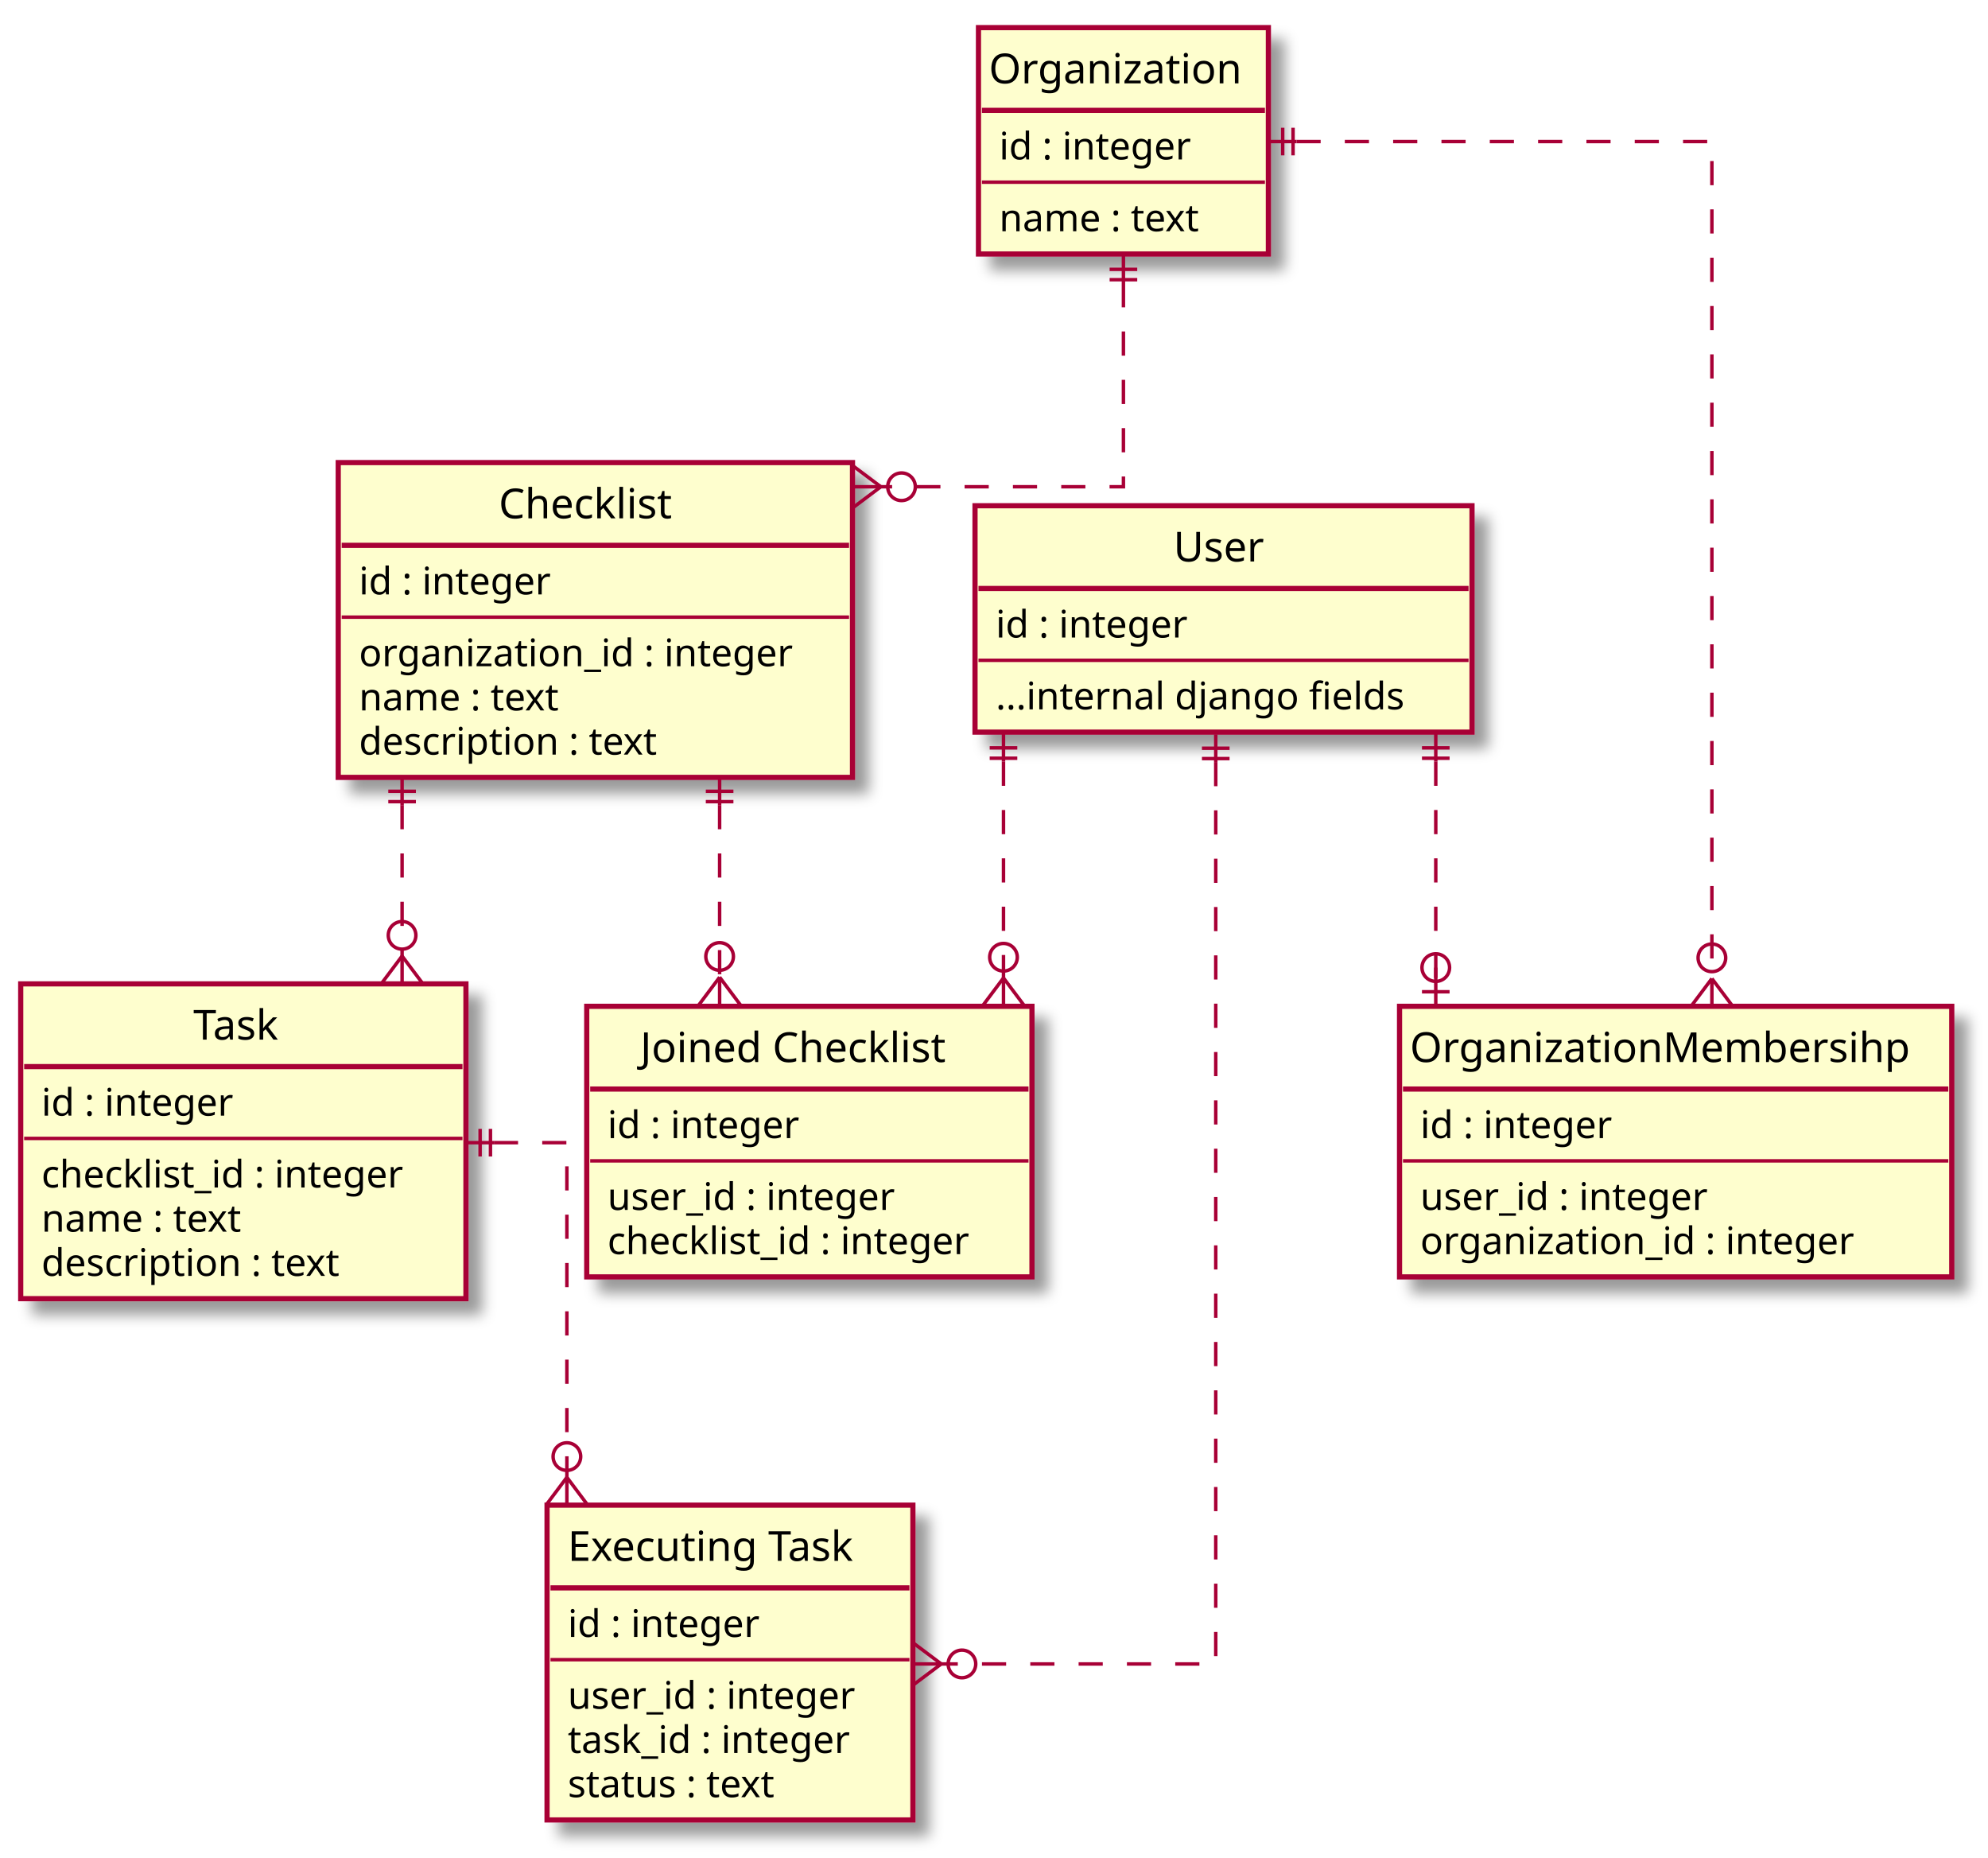
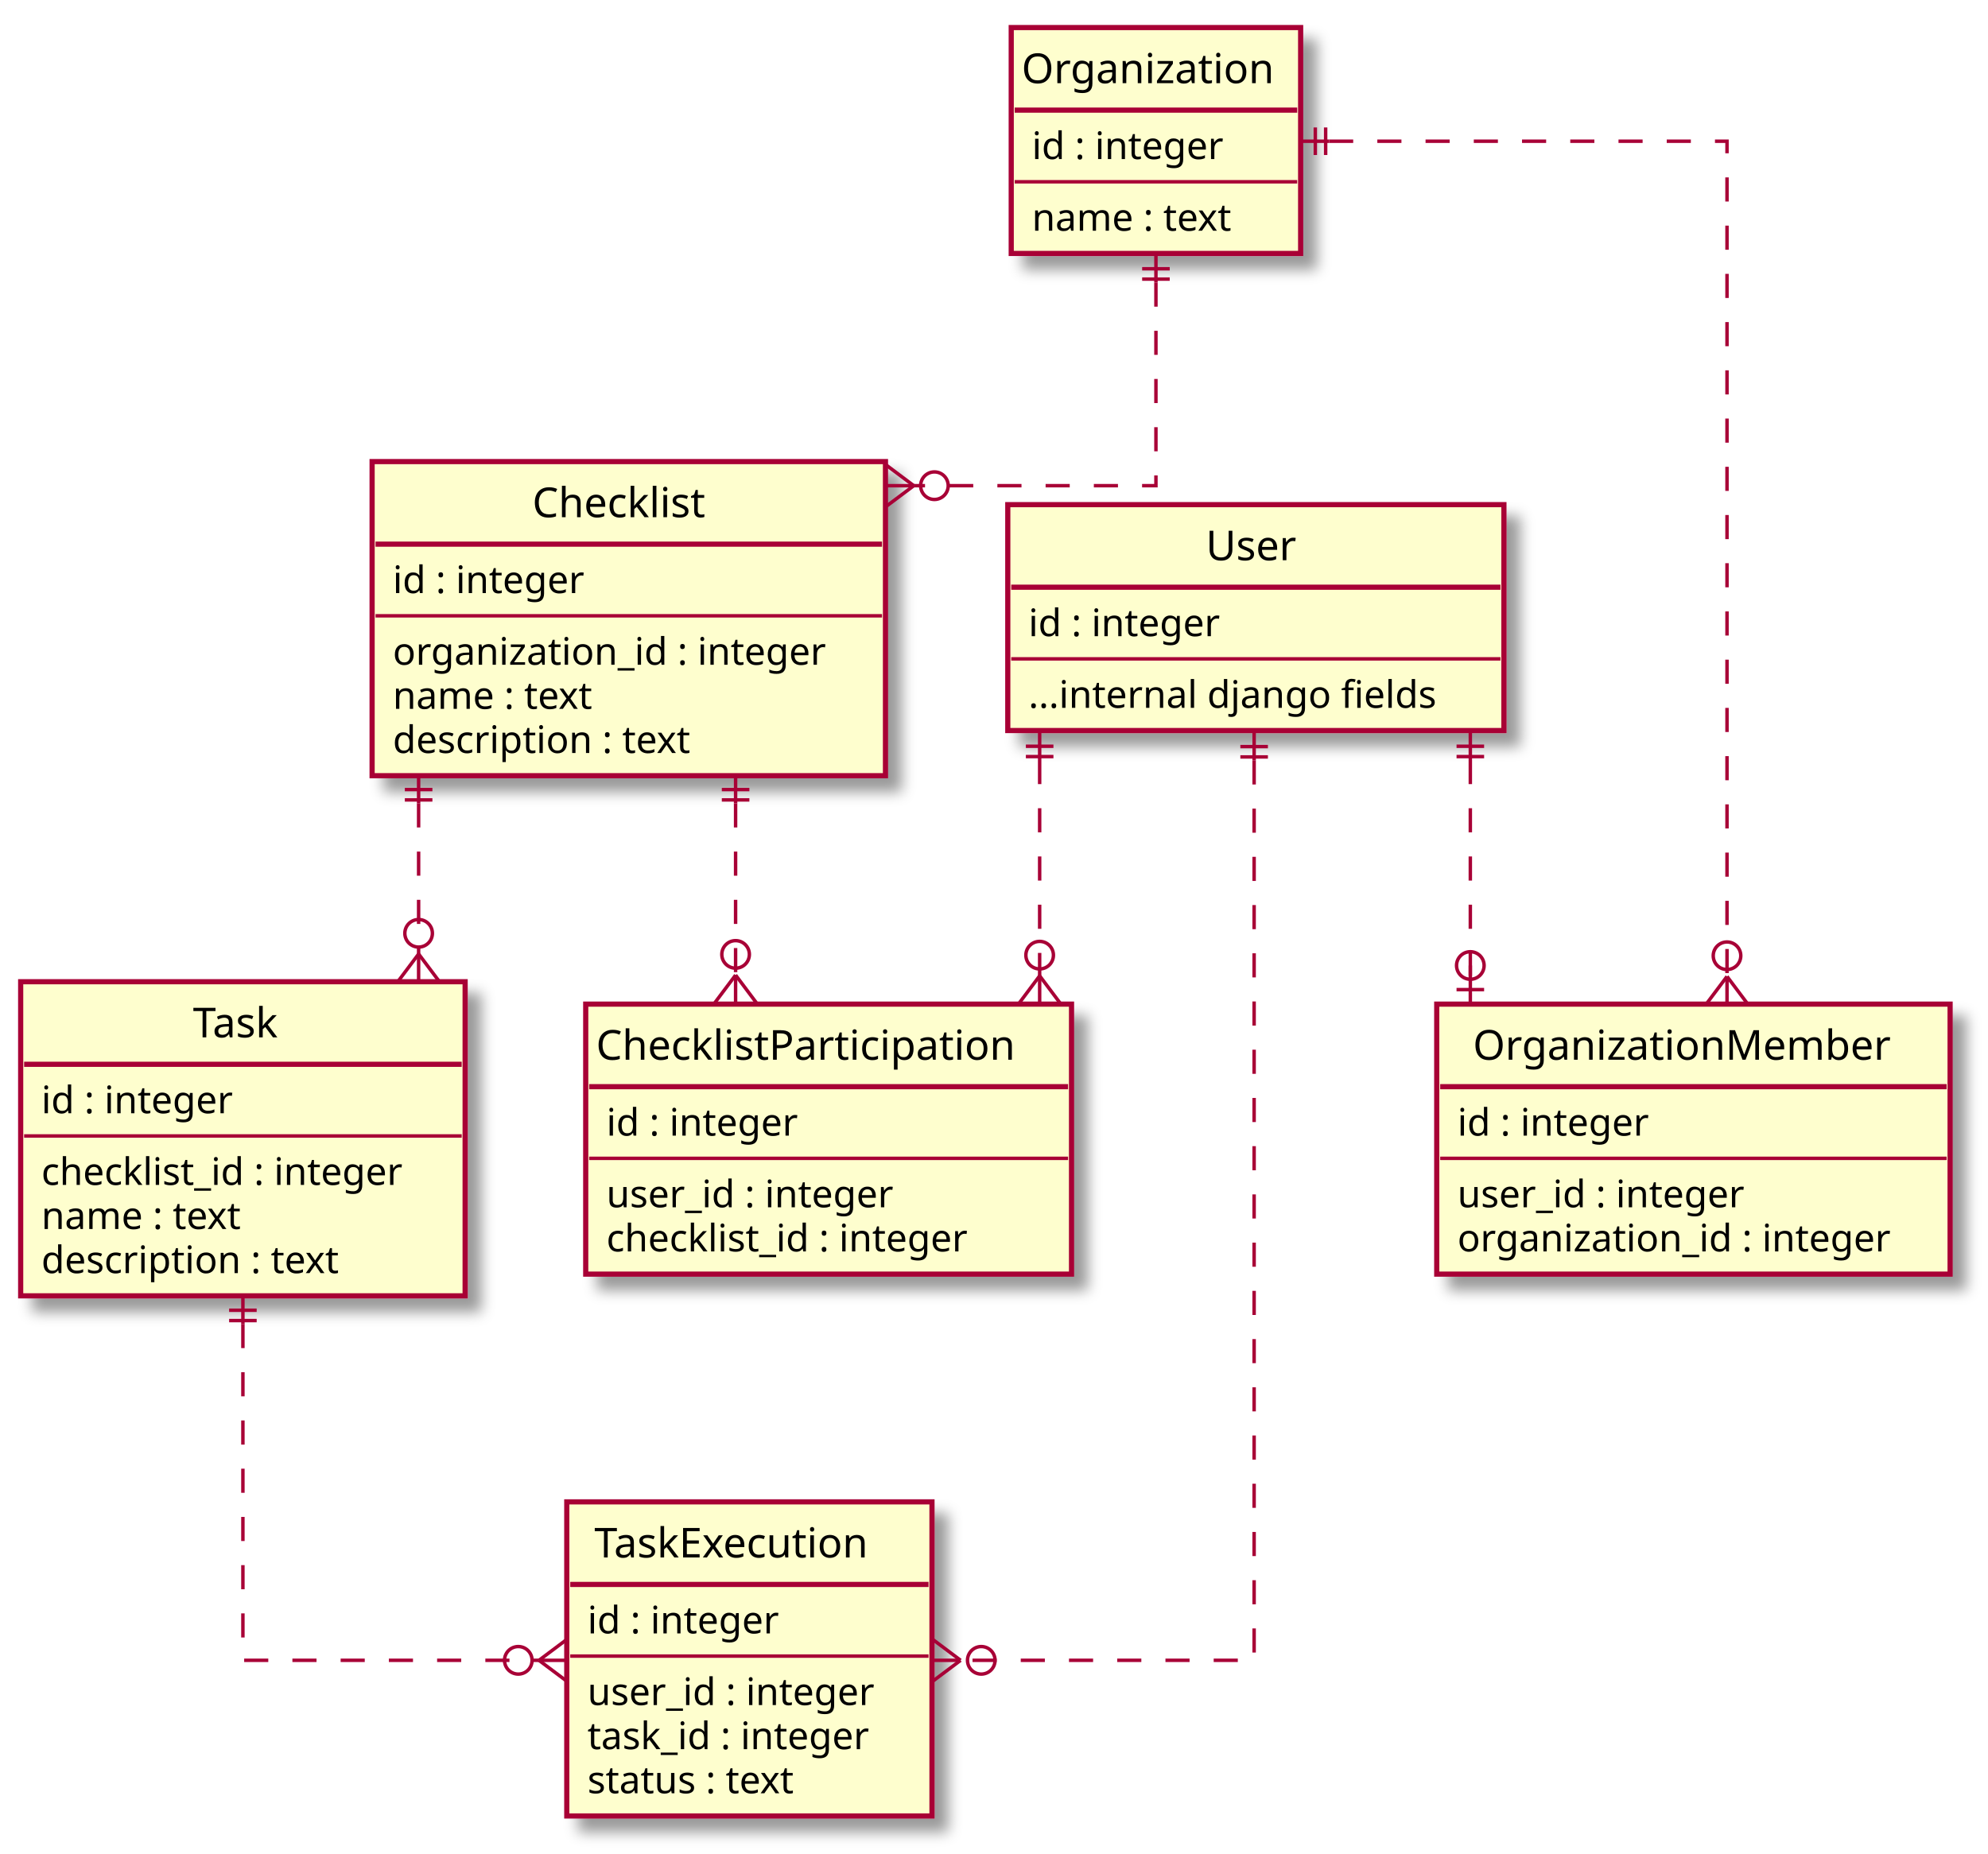
- <svg xmlns="http://www.w3.org/2000/svg" contentScriptType="application/ecmascript" contentStyleType="text/css" height="538px" preserveAspectRatio="none" style="width:576px;height:538px;" version="1.1" viewBox="0 0 576 538" width="576px" zoomAndPan="magnify">
+ <svg xmlns="http://www.w3.org/2000/svg" contentScriptType="application/ecmascript" contentStyleType="text/css" height="538px" preserveAspectRatio="none" style="width:577px;height:538px;" version="1.1" viewBox="0 0 577 538" width="577px" zoomAndPan="magnify">
  <defs>
-     <filter height="300%" id="f1ojxp4qmxaio" width="300%" x="-1" y="-1">
+     <filter height="300%" id="f18b49awgtvm8k" width="300%" x="-1" y="-1">
      <feGaussianBlur result="blurOut" stdDeviation="2.0" />
      <feColorMatrix in="blurOut" result="blurOut2" type="matrix" values="0 0 0 0 0 0 0 0 0 0 0 0 0 0 0 0 0 0 .4 0" />
      <feOffset dx="4.0" dy="4.0" in="blurOut2" result="blurOut3" />
      <feBlend in="SourceGraphic" in2="blurOut3" mode="normal" />
    </filter>
  </defs>
  <g>
-     <rect fill="#FEFECE" filter="url(#f1ojxp4qmxaio)" height="65.578" id="org" style="stroke: #A80036; stroke-width: 1.5;" width="84" x="283.5" y="8" />
-     <text fill="#000000" font-family="sans-serif" font-size="12" lengthAdjust="spacingAndGlyphs" textLength="78" x="286.5" y="24.139">Organization</text>
-     <line style="stroke: #A80036; stroke-width: 1.5;" x1="284.5" x2="366.5" y1="31.969" y2="31.969" />
-     <text fill="#000000" font-family="sans-serif" font-size="11" lengthAdjust="spacingAndGlyphs" textLength="62" x="289.5" y="46.179">id : integer</text>
-     <line style="stroke: #A80036; stroke-width: 1.0;" x1="284.5" x2="366.5" y1="52.773" y2="52.773" />
-     <text fill="#000000" font-family="sans-serif" font-size="11" lengthAdjust="spacingAndGlyphs" textLength="65" x="289.5" y="66.984">name : text</text>
-     <rect fill="#FEFECE" filter="url(#f1ojxp4qmxaio)" height="91.188" id="che" style="stroke: #A80036; stroke-width: 1.5;" width="149" x="98" y="134" />
-     <text fill="#000000" font-family="sans-serif" font-size="12" lengthAdjust="spacingAndGlyphs" textLength="56" x="144.5" y="150.139">Checklist</text>
-     <line style="stroke: #A80036; stroke-width: 1.5;" x1="99" x2="246" y1="157.969" y2="157.969" />
-     <text fill="#000000" font-family="sans-serif" font-size="11" lengthAdjust="spacingAndGlyphs" textLength="62" x="104" y="172.179">id : integer</text>
-     <line style="stroke: #A80036; stroke-width: 1.0;" x1="99" x2="246" y1="178.773" y2="178.773" />
-     <text fill="#000000" font-family="sans-serif" font-size="11" lengthAdjust="spacingAndGlyphs" textLength="137" x="104" y="192.984">organization_id : integer</text>
-     <text fill="#000000" font-family="sans-serif" font-size="11" lengthAdjust="spacingAndGlyphs" textLength="65" x="104" y="205.789">name : text</text>
-     <text fill="#000000" font-family="sans-serif" font-size="11" lengthAdjust="spacingAndGlyphs" textLength="96" x="104" y="218.593">description : text</text>
-     <rect fill="#FEFECE" filter="url(#f1ojxp4qmxaio)" height="91.188" id="tas" style="stroke: #A80036; stroke-width: 1.5;" width="129" x="6" y="285" />
+     <rect fill="#FEFECE" filter="url(#f18b49awgtvm8k)" height="65.578" id="org" style="stroke: #A80036; stroke-width: 1.5;" width="84" x="293.5" y="8" />
+     <text fill="#000000" font-family="sans-serif" font-size="12" lengthAdjust="spacingAndGlyphs" textLength="78" x="296.5" y="24.139">Organization</text>
+     <line style="stroke: #A80036; stroke-width: 1.5;" x1="294.5" x2="376.5" y1="31.969" y2="31.969" />
+     <text fill="#000000" font-family="sans-serif" font-size="11" lengthAdjust="spacingAndGlyphs" textLength="62" x="299.5" y="46.179">id : integer</text>
+     <line style="stroke: #A80036; stroke-width: 1.0;" x1="294.5" x2="376.5" y1="52.773" y2="52.773" />
+     <text fill="#000000" font-family="sans-serif" font-size="11" lengthAdjust="spacingAndGlyphs" textLength="65" x="299.5" y="66.984">name : text</text>
+     <rect fill="#FEFECE" filter="url(#f18b49awgtvm8k)" height="91.188" id="che" style="stroke: #A80036; stroke-width: 1.5;" width="149" x="108" y="134" />
+     <text fill="#000000" font-family="sans-serif" font-size="12" lengthAdjust="spacingAndGlyphs" textLength="56" x="154.5" y="150.139">Checklist</text>
+     <line style="stroke: #A80036; stroke-width: 1.5;" x1="109" x2="256" y1="157.969" y2="157.969" />
+     <text fill="#000000" font-family="sans-serif" font-size="11" lengthAdjust="spacingAndGlyphs" textLength="62" x="114" y="172.179">id : integer</text>
+     <line style="stroke: #A80036; stroke-width: 1.0;" x1="109" x2="256" y1="178.773" y2="178.773" />
+     <text fill="#000000" font-family="sans-serif" font-size="11" lengthAdjust="spacingAndGlyphs" textLength="137" x="114" y="192.984">organization_id : integer</text>
+     <text fill="#000000" font-family="sans-serif" font-size="11" lengthAdjust="spacingAndGlyphs" textLength="65" x="114" y="205.789">name : text</text>
+     <text fill="#000000" font-family="sans-serif" font-size="11" lengthAdjust="spacingAndGlyphs" textLength="96" x="114" y="218.593">description : text</text>
+     <rect fill="#FEFECE" filter="url(#f18b49awgtvm8k)" height="91.188" id="tas" style="stroke: #A80036; stroke-width: 1.5;" width="129" x="6" y="285" />
    <text fill="#000000" font-family="sans-serif" font-size="12" lengthAdjust="spacingAndGlyphs" textLength="29" x="56" y="301.139">Task</text>
    <line style="stroke: #A80036; stroke-width: 1.5;" x1="7" x2="134" y1="308.969" y2="308.969" />
    <text fill="#000000" font-family="sans-serif" font-size="11" lengthAdjust="spacingAndGlyphs" textLength="62" x="12" y="323.179">id : integer</text>
    <line style="stroke: #A80036; stroke-width: 1.0;" x1="7" x2="134" y1="329.773" y2="329.773" />
    <text fill="#000000" font-family="sans-serif" font-size="11" lengthAdjust="spacingAndGlyphs" textLength="117" x="12" y="343.984">checklist_id : integer</text>
    <text fill="#000000" font-family="sans-serif" font-size="11" lengthAdjust="spacingAndGlyphs" textLength="65" x="12" y="356.789">name : text</text>
    <text fill="#000000" font-family="sans-serif" font-size="11" lengthAdjust="spacingAndGlyphs" textLength="96" x="12" y="369.593">description : text</text>
-     <rect fill="#FEFECE" filter="url(#f1ojxp4qmxaio)" height="65.578" id="use" style="stroke: #A80036; stroke-width: 1.5;" width="144" x="282.5" y="146.5" />
-     <text fill="#000000" font-family="sans-serif" font-size="12" lengthAdjust="spacingAndGlyphs" textLength="29" x="340" y="162.639">User</text>
-     <line style="stroke: #A80036; stroke-width: 1.5;" x1="283.5" x2="425.5" y1="170.469" y2="170.469" />
-     <text fill="#000000" font-family="sans-serif" font-size="11" lengthAdjust="spacingAndGlyphs" textLength="62" x="288.5" y="184.679">id : integer</text>
-     <line style="stroke: #A80036; stroke-width: 1.0;" x1="283.5" x2="425.5" y1="191.273" y2="191.273" />
-     <text fill="#000000" font-family="sans-serif" font-size="11" lengthAdjust="spacingAndGlyphs" textLength="132" x="288.5" y="205.484">...internal django fields</text>
-     <rect fill="#FEFECE" filter="url(#f1ojxp4qmxaio)" height="78.383" id="mem" style="stroke: #A80036; stroke-width: 1.5;" width="160" x="405.5" y="291.5" />
-     <text fill="#000000" font-family="sans-serif" font-size="12" lengthAdjust="spacingAndGlyphs" textLength="154" x="408.5" y="307.639">OrganizationMembersihp</text>
-     <line style="stroke: #A80036; stroke-width: 1.5;" x1="406.5" x2="564.5" y1="315.469" y2="315.469" />
-     <text fill="#000000" font-family="sans-serif" font-size="11" lengthAdjust="spacingAndGlyphs" textLength="62" x="411.5" y="329.679">id : integer</text>
-     <line style="stroke: #A80036; stroke-width: 1.0;" x1="406.5" x2="564.5" y1="336.273" y2="336.273" />
-     <text fill="#000000" font-family="sans-serif" font-size="11" lengthAdjust="spacingAndGlyphs" textLength="94" x="411.5" y="350.484">user_id : integer</text>
-     <text fill="#000000" font-family="sans-serif" font-size="11" lengthAdjust="spacingAndGlyphs" textLength="137" x="411.5" y="363.289">organization_id : integer</text>
-     <rect fill="#FEFECE" filter="url(#f1ojxp4qmxaio)" height="78.383" id="e_c" style="stroke: #A80036; stroke-width: 1.5;" width="129" x="170" y="291.5" />
-     <text fill="#000000" font-family="sans-serif" font-size="12" lengthAdjust="spacingAndGlyphs" textLength="98" x="185.5" y="307.639">Joined Checklist</text>
-     <line style="stroke: #A80036; stroke-width: 1.5;" x1="171" x2="298" y1="315.469" y2="315.469" />
+     <rect fill="#FEFECE" filter="url(#f18b49awgtvm8k)" height="65.578" id="use" style="stroke: #A80036; stroke-width: 1.5;" width="144" x="292.5" y="146.5" />
+     <text fill="#000000" font-family="sans-serif" font-size="12" lengthAdjust="spacingAndGlyphs" textLength="29" x="350" y="162.639">User</text>
+     <line style="stroke: #A80036; stroke-width: 1.5;" x1="293.5" x2="435.5" y1="170.469" y2="170.469" />
+     <text fill="#000000" font-family="sans-serif" font-size="11" lengthAdjust="spacingAndGlyphs" textLength="62" x="298.5" y="184.679">id : integer</text>
+     <line style="stroke: #A80036; stroke-width: 1.0;" x1="293.5" x2="435.5" y1="191.273" y2="191.273" />
+     <text fill="#000000" font-family="sans-serif" font-size="11" lengthAdjust="spacingAndGlyphs" textLength="132" x="298.5" y="205.484">...internal django fields</text>
+     <rect fill="#FEFECE" filter="url(#f18b49awgtvm8k)" height="78.383" id="mem" style="stroke: #A80036; stroke-width: 1.5;" width="149" x="417" y="291.5" />
+     <text fill="#000000" font-family="sans-serif" font-size="12" lengthAdjust="spacingAndGlyphs" textLength="128" x="427.5" y="307.639">OrganizationMember</text>
+     <line style="stroke: #A80036; stroke-width: 1.5;" x1="418" x2="565" y1="315.469" y2="315.469" />
+     <text fill="#000000" font-family="sans-serif" font-size="11" lengthAdjust="spacingAndGlyphs" textLength="62" x="423" y="329.679">id : integer</text>
+     <line style="stroke: #A80036; stroke-width: 1.0;" x1="418" x2="565" y1="336.273" y2="336.273" />
+     <text fill="#000000" font-family="sans-serif" font-size="11" lengthAdjust="spacingAndGlyphs" textLength="94" x="423" y="350.484">user_id : integer</text>
+     <text fill="#000000" font-family="sans-serif" font-size="11" lengthAdjust="spacingAndGlyphs" textLength="137" x="423" y="363.289">organization_id : integer</text>
+     <rect fill="#FEFECE" filter="url(#f18b49awgtvm8k)" height="78.383" id="e_c" style="stroke: #A80036; stroke-width: 1.5;" width="141" x="170" y="291.5" />
+     <text fill="#000000" font-family="sans-serif" font-size="12" lengthAdjust="spacingAndGlyphs" textLength="135" x="173" y="307.639">ChecklistParticipation</text>
+     <line style="stroke: #A80036; stroke-width: 1.5;" x1="171" x2="310" y1="315.469" y2="315.469" />
    <text fill="#000000" font-family="sans-serif" font-size="11" lengthAdjust="spacingAndGlyphs" textLength="62" x="176" y="329.679">id : integer</text>
-     <line style="stroke: #A80036; stroke-width: 1.0;" x1="171" x2="298" y1="336.273" y2="336.273" />
+     <line style="stroke: #A80036; stroke-width: 1.0;" x1="171" x2="310" y1="336.273" y2="336.273" />
    <text fill="#000000" font-family="sans-serif" font-size="11" lengthAdjust="spacingAndGlyphs" textLength="94" x="176" y="350.484">user_id : integer</text>
    <text fill="#000000" font-family="sans-serif" font-size="11" lengthAdjust="spacingAndGlyphs" textLength="117" x="176" y="363.289">checklist_id : integer</text>
-     <rect fill="#FEFECE" filter="url(#f1ojxp4qmxaio)" height="91.188" id="e_t" style="stroke: #A80036; stroke-width: 1.5;" width="106" x="158.5" y="436" />
-     <text fill="#000000" font-family="sans-serif" font-size="12" lengthAdjust="spacingAndGlyphs" textLength="94" x="164.5" y="452.139">Executing Task</text>
-     <line style="stroke: #A80036; stroke-width: 1.5;" x1="159.5" x2="263.5" y1="459.969" y2="459.969" />
-     <text fill="#000000" font-family="sans-serif" font-size="11" lengthAdjust="spacingAndGlyphs" textLength="62" x="164.5" y="474.179">id : integer</text>
-     <line style="stroke: #A80036; stroke-width: 1.0;" x1="159.5" x2="263.5" y1="480.773" y2="480.773" />
-     <text fill="#000000" font-family="sans-serif" font-size="11" lengthAdjust="spacingAndGlyphs" textLength="94" x="164.5" y="494.984">user_id : integer</text>
-     <text fill="#000000" font-family="sans-serif" font-size="11" lengthAdjust="spacingAndGlyphs" textLength="92" x="164.5" y="507.789">task_id : integer</text>
-     <text fill="#000000" font-family="sans-serif" font-size="11" lengthAdjust="spacingAndGlyphs" textLength="69" x="164.5" y="520.593">status : text</text>
-     <path d="M325.5,82.021 C325.5,82.021 325.5,141 325.5,141 C325.5,141 255.207,141 255.207,141 " fill="none" id="org-che" style="stroke: #A80036; stroke-width: 1.0; stroke-dasharray: 7.0,7.0;" />
-     <line style="stroke: #A80036; stroke-width: 1.0;" x1="255.207" x2="247.207" y1="141" y2="147" />
-     <line style="stroke: #A80036; stroke-width: 1.0;" x1="255.207" x2="247.207" y1="141" y2="135" />
-     <line style="stroke: #A80036; stroke-width: 1.0;" x1="255.207" x2="247.207" y1="141" y2="141" />
-     <ellipse cx="261.207" cy="141" fill="none" rx="4" ry="4" style="stroke: #A80036; stroke-width: 1.0;" />
-     <line style="stroke: #A80036; stroke-width: 1.0;" x1="321.5" x2="329.5" y1="78.021" y2="78.021" />
-     <line style="stroke: #A80036; stroke-width: 1.0;" x1="321.5" x2="329.5" y1="81.021" y2="81.021" />
-     <line style="stroke: #A80036; stroke-width: 1.0;" x1="325.5" x2="325.5" y1="82.021" y2="74.021" />
-     <path d="M116.5,233.215 C116.5,233.215 116.5,276.941 116.5,276.941 " fill="none" id="che-tas" style="stroke: #A80036; stroke-width: 1.0; stroke-dasharray: 7.0,7.0;" />
-     <line style="stroke: #A80036; stroke-width: 1.0;" x1="116.5" x2="122.5" y1="276.941" y2="284.941" />
-     <line style="stroke: #A80036; stroke-width: 1.0;" x1="116.5" x2="110.5" y1="276.941" y2="284.941" />
-     <line style="stroke: #A80036; stroke-width: 1.0;" x1="116.5" x2="116.5" y1="276.941" y2="284.941" />
-     <ellipse cx="116.5" cy="270.941" fill="none" rx="4" ry="4" style="stroke: #A80036; stroke-width: 1.0;" />
-     <line style="stroke: #A80036; stroke-width: 1.0;" x1="112.5" x2="120.5" y1="229.215" y2="229.215" />
-     <line style="stroke: #A80036; stroke-width: 1.0;" x1="112.5" x2="120.5" y1="232.215" y2="232.215" />
-     <line style="stroke: #A80036; stroke-width: 1.0;" x1="116.5" x2="116.5" y1="233.215" y2="225.215" />
-     <path d="M416,220.638 C416,220.638 416,283.288 416,283.288 " fill="none" id="use-mem" style="stroke: #A80036; stroke-width: 1.0; stroke-dasharray: 7.0,7.0;" />
-     <line style="stroke: #A80036; stroke-width: 1.0;" x1="416" x2="416" y1="280.288" y2="291.288" />
-     <ellipse cx="416" cy="280.288" fill="none" rx="4" ry="4" style="stroke: #A80036; stroke-width: 1.0;" />
-     <line style="stroke: #A80036; stroke-width: 1.0;" x1="420" x2="412" y1="287.288" y2="287.288" />
-     <line style="stroke: #A80036; stroke-width: 1.0;" x1="412" x2="420" y1="216.638" y2="216.638" />
-     <line style="stroke: #A80036; stroke-width: 1.0;" x1="412" x2="420" y1="219.638" y2="219.638" />
-     <line style="stroke: #A80036; stroke-width: 1.0;" x1="416" x2="416" y1="220.638" y2="212.638" />
-     <path d="M375.646,41 C375.646,41 496,41 496,41 C496,41 496,283.457 496,283.457 " fill="none" id="org-mem" style="stroke: #A80036; stroke-width: 1.0; stroke-dasharray: 7.0,7.0;" />
-     <line style="stroke: #A80036; stroke-width: 1.0;" x1="496" x2="502" y1="283.457" y2="291.457" />
-     <line style="stroke: #A80036; stroke-width: 1.0;" x1="496" x2="490" y1="283.457" y2="291.457" />
-     <line style="stroke: #A80036; stroke-width: 1.0;" x1="496" x2="496" y1="283.457" y2="291.457" />
-     <ellipse cx="496" cy="277.457" fill="none" rx="4" ry="4" style="stroke: #A80036; stroke-width: 1.0;" />
-     <line style="stroke: #A80036; stroke-width: 1.0;" x1="371.646" x2="371.646" y1="45" y2="37" />
-     <line style="stroke: #A80036; stroke-width: 1.0;" x1="374.646" x2="374.646" y1="45" y2="37" />
-     <line style="stroke: #A80036; stroke-width: 1.0;" x1="375.646" x2="367.646" y1="41" y2="41" />
-     <path d="M290.75,220.638 C290.75,220.638 290.75,283.288 290.75,283.288 " fill="none" id="use-e_c" style="stroke: #A80036; stroke-width: 1.0; stroke-dasharray: 7.0,7.0;" />
-     <line style="stroke: #A80036; stroke-width: 1.0;" x1="290.75" x2="296.75" y1="283.288" y2="291.288" />
-     <line style="stroke: #A80036; stroke-width: 1.0;" x1="290.75" x2="284.75" y1="283.288" y2="291.288" />
-     <line style="stroke: #A80036; stroke-width: 1.0;" x1="290.75" x2="290.75" y1="283.288" y2="291.288" />
-     <ellipse cx="290.75" cy="277.288" fill="none" rx="4" ry="4" style="stroke: #A80036; stroke-width: 1.0;" />
-     <line style="stroke: #A80036; stroke-width: 1.0;" x1="286.75" x2="294.75" y1="216.638" y2="216.638" />
-     <line style="stroke: #A80036; stroke-width: 1.0;" x1="286.75" x2="294.75" y1="219.638" y2="219.638" />
-     <line style="stroke: #A80036; stroke-width: 1.0;" x1="290.75" x2="290.75" y1="220.638" y2="212.638" />
-     <path d="M208.5,233.215 C208.5,233.215 208.5,283.068 208.5,283.068 " fill="none" id="che-e_c" style="stroke: #A80036; stroke-width: 1.0; stroke-dasharray: 7.0,7.0;" />
-     <line style="stroke: #A80036; stroke-width: 1.0;" x1="208.5" x2="214.5" y1="283.068" y2="291.068" />
-     <line style="stroke: #A80036; stroke-width: 1.0;" x1="208.5" x2="202.5" y1="283.068" y2="291.068" />
-     <line style="stroke: #A80036; stroke-width: 1.0;" x1="208.5" x2="208.5" y1="283.068" y2="291.068" />
-     <ellipse cx="208.5" cy="277.068" fill="none" rx="4" ry="4" style="stroke: #A80036; stroke-width: 1.0;" />
-     <line style="stroke: #A80036; stroke-width: 1.0;" x1="204.5" x2="212.5" y1="229.215" y2="229.215" />
-     <line style="stroke: #A80036; stroke-width: 1.0;" x1="204.5" x2="212.5" y1="232.215" y2="232.215" />
-     <line style="stroke: #A80036; stroke-width: 1.0;" x1="208.5" x2="208.5" y1="233.215" y2="225.215" />
-     <path d="M352.25,220.738 C352.25,220.738 352.25,482 352.25,482 C352.25,482 272.712,482 272.712,482 " fill="none" id="use-e_t" style="stroke: #A80036; stroke-width: 1.0; stroke-dasharray: 7.0,7.0;" />
-     <line style="stroke: #A80036; stroke-width: 1.0;" x1="272.712" x2="264.712" y1="482" y2="488" />
-     <line style="stroke: #A80036; stroke-width: 1.0;" x1="272.712" x2="264.712" y1="482" y2="476" />
-     <line style="stroke: #A80036; stroke-width: 1.0;" x1="272.712" x2="264.712" y1="482" y2="482" />
-     <ellipse cx="278.712" cy="482" fill="none" rx="4" ry="4" style="stroke: #A80036; stroke-width: 1.0;" />
-     <line style="stroke: #A80036; stroke-width: 1.0;" x1="348.25" x2="356.25" y1="216.738" y2="216.738" />
-     <line style="stroke: #A80036; stroke-width: 1.0;" x1="348.25" x2="356.25" y1="219.738" y2="219.738" />
-     <line style="stroke: #A80036; stroke-width: 1.0;" x1="352.25" x2="352.25" y1="220.738" y2="212.738" />
-     <path d="M143.101,331 C143.101,331 164.25,331 164.25,331 C164.25,331 164.25,427.937 164.25,427.937 " fill="none" id="tas-e_t" style="stroke: #A80036; stroke-width: 1.0; stroke-dasharray: 7.0,7.0;" />
-     <line style="stroke: #A80036; stroke-width: 1.0;" x1="164.25" x2="170.25" y1="427.937" y2="435.937" />
-     <line style="stroke: #A80036; stroke-width: 1.0;" x1="164.25" x2="158.25" y1="427.937" y2="435.937" />
-     <line style="stroke: #A80036; stroke-width: 1.0;" x1="164.25" x2="164.25" y1="427.937" y2="435.937" />
-     <ellipse cx="164.25" cy="421.937" fill="none" rx="4" ry="4" style="stroke: #A80036; stroke-width: 1.0;" />
-     <line style="stroke: #A80036; stroke-width: 1.0;" x1="139.101" x2="139.101" y1="335" y2="327" />
-     <line style="stroke: #A80036; stroke-width: 1.0;" x1="142.101" x2="142.101" y1="335" y2="327" />
-     <line style="stroke: #A80036; stroke-width: 1.0;" x1="143.101" x2="135.101" y1="331" y2="331" />
+     <rect fill="#FEFECE" filter="url(#f18b49awgtvm8k)" height="91.188" id="e_t" style="stroke: #A80036; stroke-width: 1.5;" width="106" x="164.5" y="436" />
+     <text fill="#000000" font-family="sans-serif" font-size="12" lengthAdjust="spacingAndGlyphs" textLength="90" x="172.5" y="452.139">TaskExecution</text>
+     <line style="stroke: #A80036; stroke-width: 1.5;" x1="165.5" x2="269.5" y1="459.969" y2="459.969" />
+     <text fill="#000000" font-family="sans-serif" font-size="11" lengthAdjust="spacingAndGlyphs" textLength="62" x="170.5" y="474.179">id : integer</text>
+     <line style="stroke: #A80036; stroke-width: 1.0;" x1="165.5" x2="269.5" y1="480.773" y2="480.773" />
+     <text fill="#000000" font-family="sans-serif" font-size="11" lengthAdjust="spacingAndGlyphs" textLength="94" x="170.5" y="494.984">user_id : integer</text>
+     <text fill="#000000" font-family="sans-serif" font-size="11" lengthAdjust="spacingAndGlyphs" textLength="92" x="170.5" y="507.789">task_id : integer</text>
+     <text fill="#000000" font-family="sans-serif" font-size="11" lengthAdjust="spacingAndGlyphs" textLength="69" x="170.5" y="520.593">status : text</text>
+     <path d="M335.5,82.021 C335.5,82.021 335.5,141 335.5,141 C335.5,141 265.207,141 265.207,141 " fill="none" id="org-che" style="stroke: #A80036; stroke-width: 1.0; stroke-dasharray: 7.0,7.0;" />
+     <line style="stroke: #A80036; stroke-width: 1.0;" x1="265.207" x2="257.207" y1="141" y2="147" />
+     <line style="stroke: #A80036; stroke-width: 1.0;" x1="265.207" x2="257.207" y1="141" y2="135" />
+     <line style="stroke: #A80036; stroke-width: 1.0;" x1="265.207" x2="257.207" y1="141" y2="141" />
+     <ellipse cx="271.207" cy="141" fill="none" rx="4" ry="4" style="stroke: #A80036; stroke-width: 1.0;" />
+     <line style="stroke: #A80036; stroke-width: 1.0;" x1="331.5" x2="339.5" y1="78.021" y2="78.021" />
+     <line style="stroke: #A80036; stroke-width: 1.0;" x1="331.5" x2="339.5" y1="81.021" y2="81.021" />
+     <line style="stroke: #A80036; stroke-width: 1.0;" x1="335.5" x2="335.5" y1="82.021" y2="74.021" />
+     <path d="M121.5,233.215 C121.5,233.215 121.5,276.941 121.5,276.941 " fill="none" id="che-tas" style="stroke: #A80036; stroke-width: 1.0; stroke-dasharray: 7.0,7.0;" />
+     <line style="stroke: #A80036; stroke-width: 1.0;" x1="121.5" x2="127.5" y1="276.941" y2="284.941" />
+     <line style="stroke: #A80036; stroke-width: 1.0;" x1="121.5" x2="115.5" y1="276.941" y2="284.941" />
+     <line style="stroke: #A80036; stroke-width: 1.0;" x1="121.5" x2="121.5" y1="276.941" y2="284.941" />
+     <ellipse cx="121.5" cy="270.941" fill="none" rx="4" ry="4" style="stroke: #A80036; stroke-width: 1.0;" />
+     <line style="stroke: #A80036; stroke-width: 1.0;" x1="117.5" x2="125.5" y1="229.215" y2="229.215" />
+     <line style="stroke: #A80036; stroke-width: 1.0;" x1="117.5" x2="125.5" y1="232.215" y2="232.215" />
+     <line style="stroke: #A80036; stroke-width: 1.0;" x1="121.5" x2="121.5" y1="233.215" y2="225.215" />
+     <path d="M426.75,220.638 C426.75,220.638 426.75,283.288 426.75,283.288 " fill="none" id="use-mem" style="stroke: #A80036; stroke-width: 1.0; stroke-dasharray: 7.0,7.0;" />
+     <line style="stroke: #A80036; stroke-width: 1.0;" x1="426.75" x2="426.75" y1="280.288" y2="291.288" />
+     <ellipse cx="426.75" cy="280.288" fill="none" rx="4" ry="4" style="stroke: #A80036; stroke-width: 1.0;" />
+     <line style="stroke: #A80036; stroke-width: 1.0;" x1="430.75" x2="422.75" y1="287.288" y2="287.288" />
+     <line style="stroke: #A80036; stroke-width: 1.0;" x1="422.75" x2="430.75" y1="216.638" y2="216.638" />
+     <line style="stroke: #A80036; stroke-width: 1.0;" x1="422.75" x2="430.75" y1="219.638" y2="219.638" />
+     <line style="stroke: #A80036; stroke-width: 1.0;" x1="426.75" x2="426.75" y1="220.638" y2="212.638" />
+     <path d="M385.755,41 C385.755,41 501.25,41 501.25,41 C501.25,41 501.25,283.457 501.25,283.457 " fill="none" id="org-mem" style="stroke: #A80036; stroke-width: 1.0; stroke-dasharray: 7.0,7.0;" />
+     <line style="stroke: #A80036; stroke-width: 1.0;" x1="501.25" x2="507.25" y1="283.457" y2="291.457" />
+     <line style="stroke: #A80036; stroke-width: 1.0;" x1="501.25" x2="495.25" y1="283.457" y2="291.457" />
+     <line style="stroke: #A80036; stroke-width: 1.0;" x1="501.25" x2="501.25" y1="283.457" y2="291.457" />
+     <ellipse cx="501.25" cy="277.457" fill="none" rx="4" ry="4" style="stroke: #A80036; stroke-width: 1.0;" />
+     <line style="stroke: #A80036; stroke-width: 1.0;" x1="381.755" x2="381.755" y1="45" y2="37" />
+     <line style="stroke: #A80036; stroke-width: 1.0;" x1="384.755" x2="384.755" y1="45" y2="37" />
+     <line style="stroke: #A80036; stroke-width: 1.0;" x1="385.755" x2="377.755" y1="41" y2="41" />
+     <path d="M301.75,220.638 C301.75,220.638 301.75,283.288 301.75,283.288 " fill="none" id="use-e_c" style="stroke: #A80036; stroke-width: 1.0; stroke-dasharray: 7.0,7.0;" />
+     <line style="stroke: #A80036; stroke-width: 1.0;" x1="301.75" x2="307.75" y1="283.288" y2="291.288" />
+     <line style="stroke: #A80036; stroke-width: 1.0;" x1="301.75" x2="295.75" y1="283.288" y2="291.288" />
+     <line style="stroke: #A80036; stroke-width: 1.0;" x1="301.75" x2="301.75" y1="283.288" y2="291.288" />
+     <ellipse cx="301.75" cy="277.288" fill="none" rx="4" ry="4" style="stroke: #A80036; stroke-width: 1.0;" />
+     <line style="stroke: #A80036; stroke-width: 1.0;" x1="297.75" x2="305.75" y1="216.638" y2="216.638" />
+     <line style="stroke: #A80036; stroke-width: 1.0;" x1="297.75" x2="305.75" y1="219.638" y2="219.638" />
+     <line style="stroke: #A80036; stroke-width: 1.0;" x1="301.75" x2="301.75" y1="220.638" y2="212.638" />
+     <path d="M213.5,233.215 C213.5,233.215 213.5,283.068 213.5,283.068 " fill="none" id="che-e_c" style="stroke: #A80036; stroke-width: 1.0; stroke-dasharray: 7.0,7.0;" />
+     <line style="stroke: #A80036; stroke-width: 1.0;" x1="213.5" x2="219.5" y1="283.068" y2="291.068" />
+     <line style="stroke: #A80036; stroke-width: 1.0;" x1="213.5" x2="207.5" y1="283.068" y2="291.068" />
+     <line style="stroke: #A80036; stroke-width: 1.0;" x1="213.5" x2="213.5" y1="283.068" y2="291.068" />
+     <ellipse cx="213.5" cy="277.068" fill="none" rx="4" ry="4" style="stroke: #A80036; stroke-width: 1.0;" />
+     <line style="stroke: #A80036; stroke-width: 1.0;" x1="209.5" x2="217.5" y1="229.215" y2="229.215" />
+     <line style="stroke: #A80036; stroke-width: 1.0;" x1="209.5" x2="217.5" y1="232.215" y2="232.215" />
+     <line style="stroke: #A80036; stroke-width: 1.0;" x1="213.5" x2="213.5" y1="233.215" y2="225.215" />
+     <path d="M364,220.738 C364,220.738 364,482 364,482 C364,482 278.804,482 278.804,482 " fill="none" id="use-e_t" style="stroke: #A80036; stroke-width: 1.0; stroke-dasharray: 7.0,7.0;" />
+     <line style="stroke: #A80036; stroke-width: 1.0;" x1="278.804" x2="270.804" y1="482" y2="488" />
+     <line style="stroke: #A80036; stroke-width: 1.0;" x1="278.804" x2="270.804" y1="482" y2="476" />
+     <line style="stroke: #A80036; stroke-width: 1.0;" x1="278.804" x2="270.804" y1="482" y2="482" />
+     <ellipse cx="284.804" cy="482" fill="none" rx="4" ry="4" style="stroke: #A80036; stroke-width: 1.0;" />
+     <line style="stroke: #A80036; stroke-width: 1.0;" x1="360" x2="368" y1="216.738" y2="216.738" />
+     <line style="stroke: #A80036; stroke-width: 1.0;" x1="360" x2="368" y1="219.738" y2="219.738" />
+     <line style="stroke: #A80036; stroke-width: 1.0;" x1="364" x2="364" y1="220.738" y2="212.738" />
+     <path d="M70.5,384.366 C70.5,384.366 70.5,482 70.5,482 C70.5,482 156.43,482 156.43,482 " fill="none" id="tas-e_t" style="stroke: #A80036; stroke-width: 1.0; stroke-dasharray: 7.0,7.0;" />
+     <line style="stroke: #A80036; stroke-width: 1.0;" x1="156.43" x2="164.43" y1="482" y2="476" />
+     <line style="stroke: #A80036; stroke-width: 1.0;" x1="156.43" x2="164.43" y1="482" y2="488" />
+     <line style="stroke: #A80036; stroke-width: 1.0;" x1="156.43" x2="164.43" y1="482" y2="482" />
+     <ellipse cx="150.43" cy="482" fill="none" rx="4" ry="4" style="stroke: #A80036; stroke-width: 1.0;" />
+     <line style="stroke: #A80036; stroke-width: 1.0;" x1="66.5" x2="74.5" y1="380.366" y2="380.366" />
+     <line style="stroke: #A80036; stroke-width: 1.0;" x1="66.5" x2="74.5" y1="383.366" y2="383.366" />
+     <line style="stroke: #A80036; stroke-width: 1.0;" x1="70.5" x2="70.5" y1="384.366" y2="376.366" />
  </g>
</svg>
